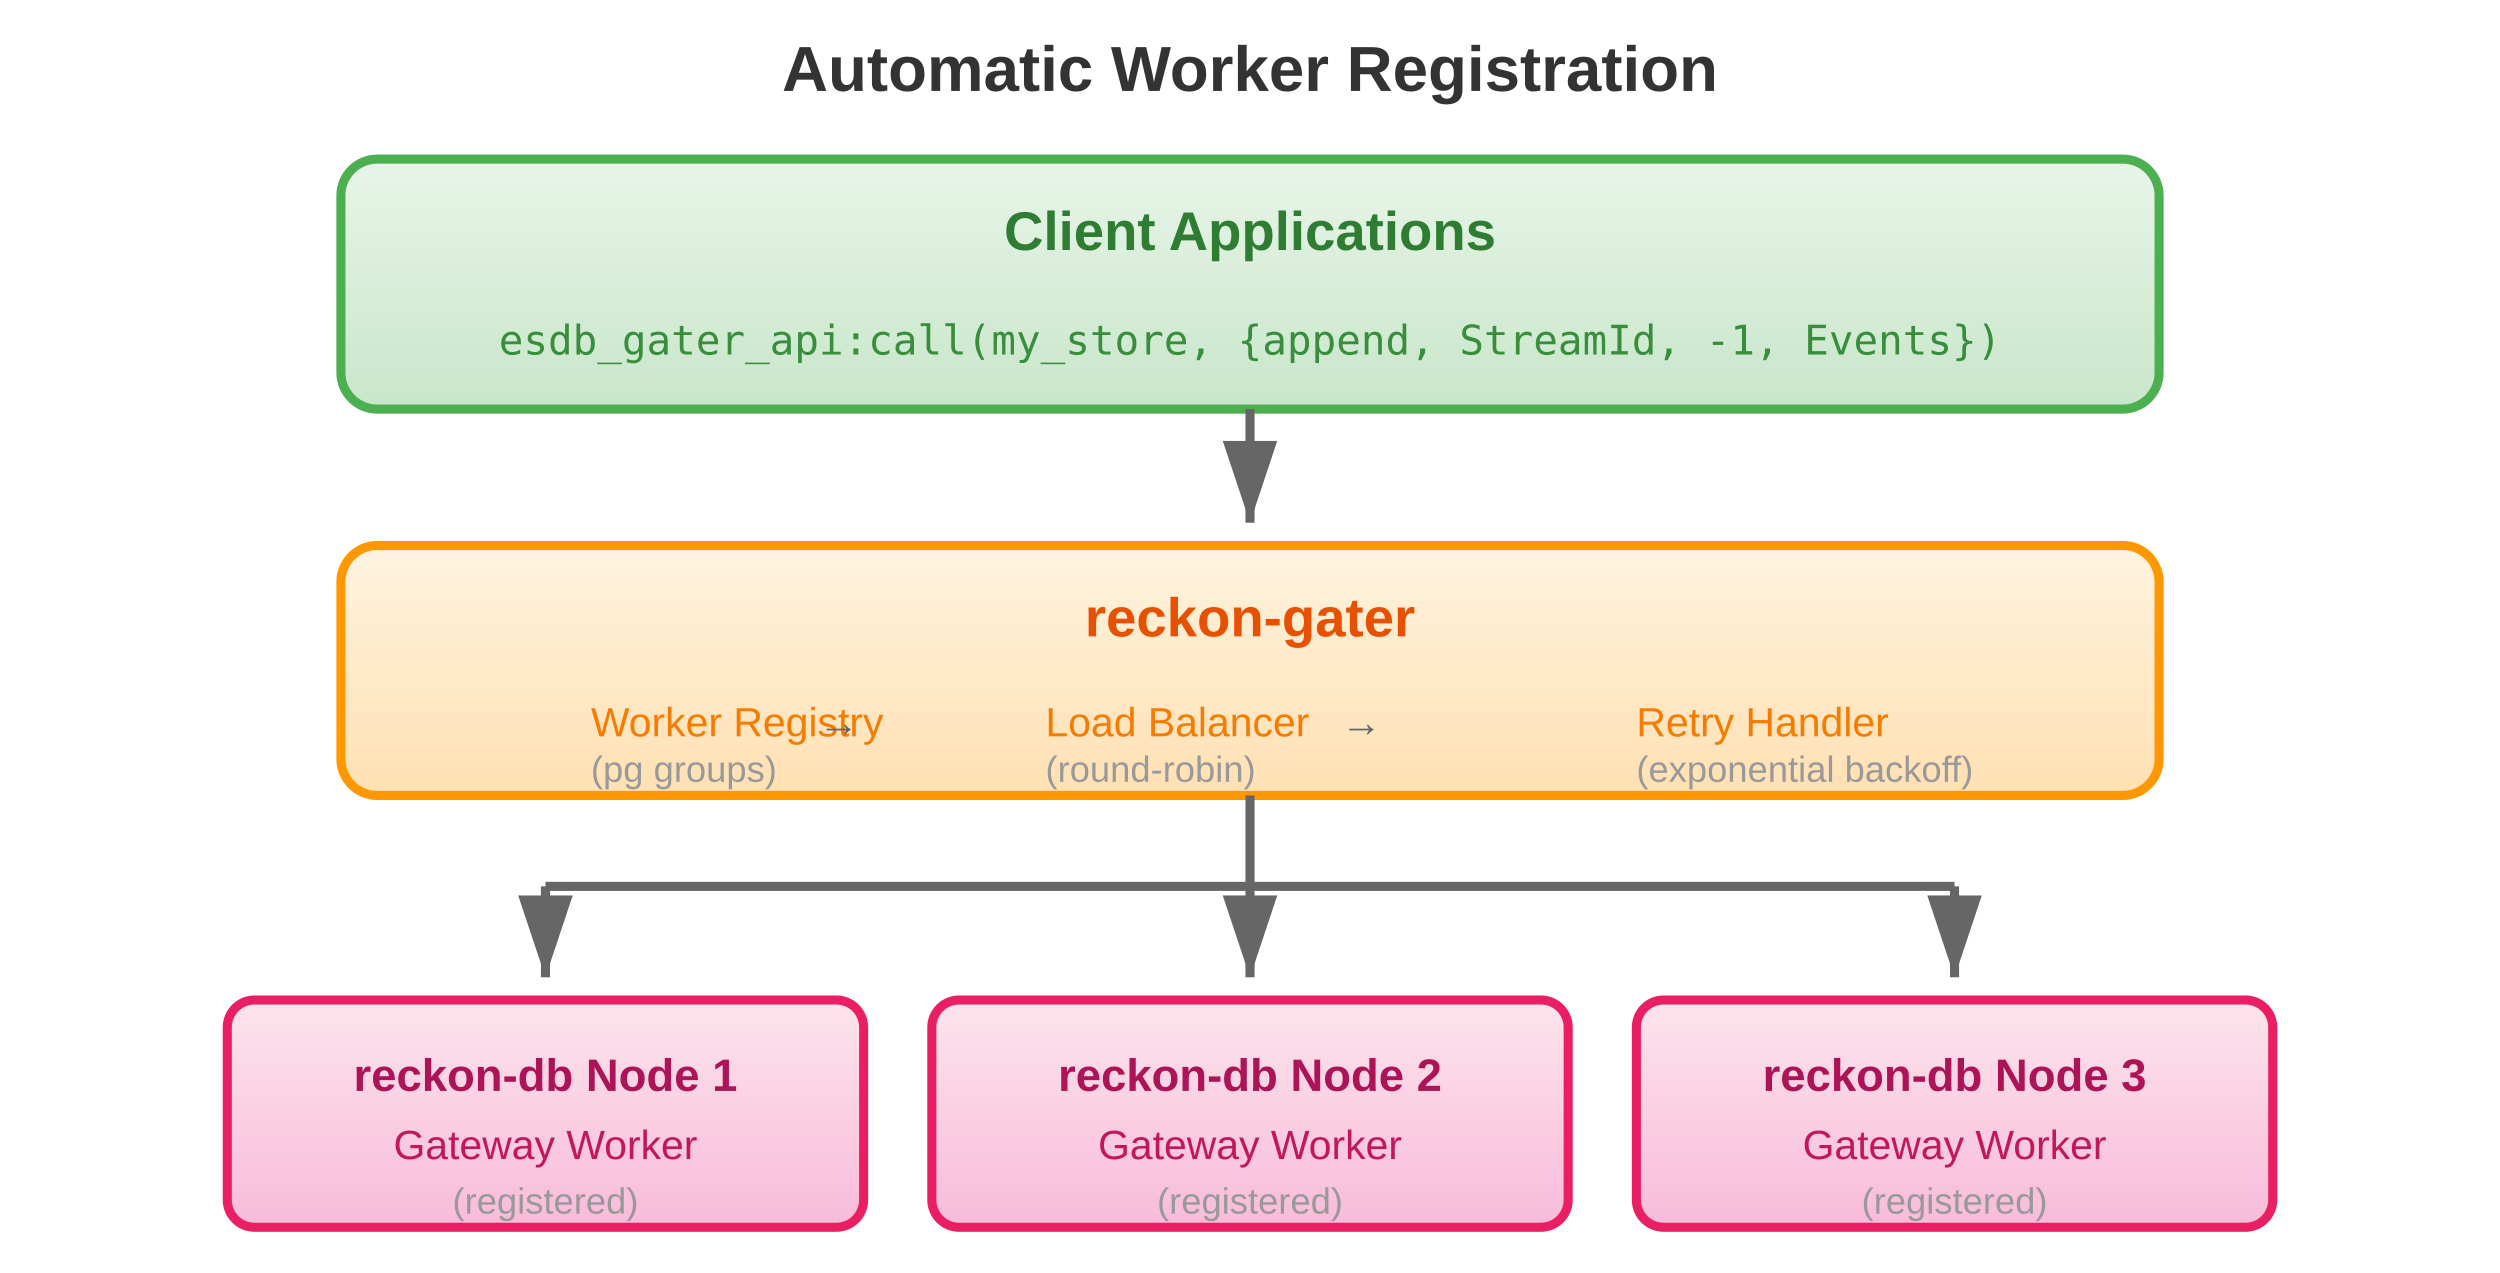
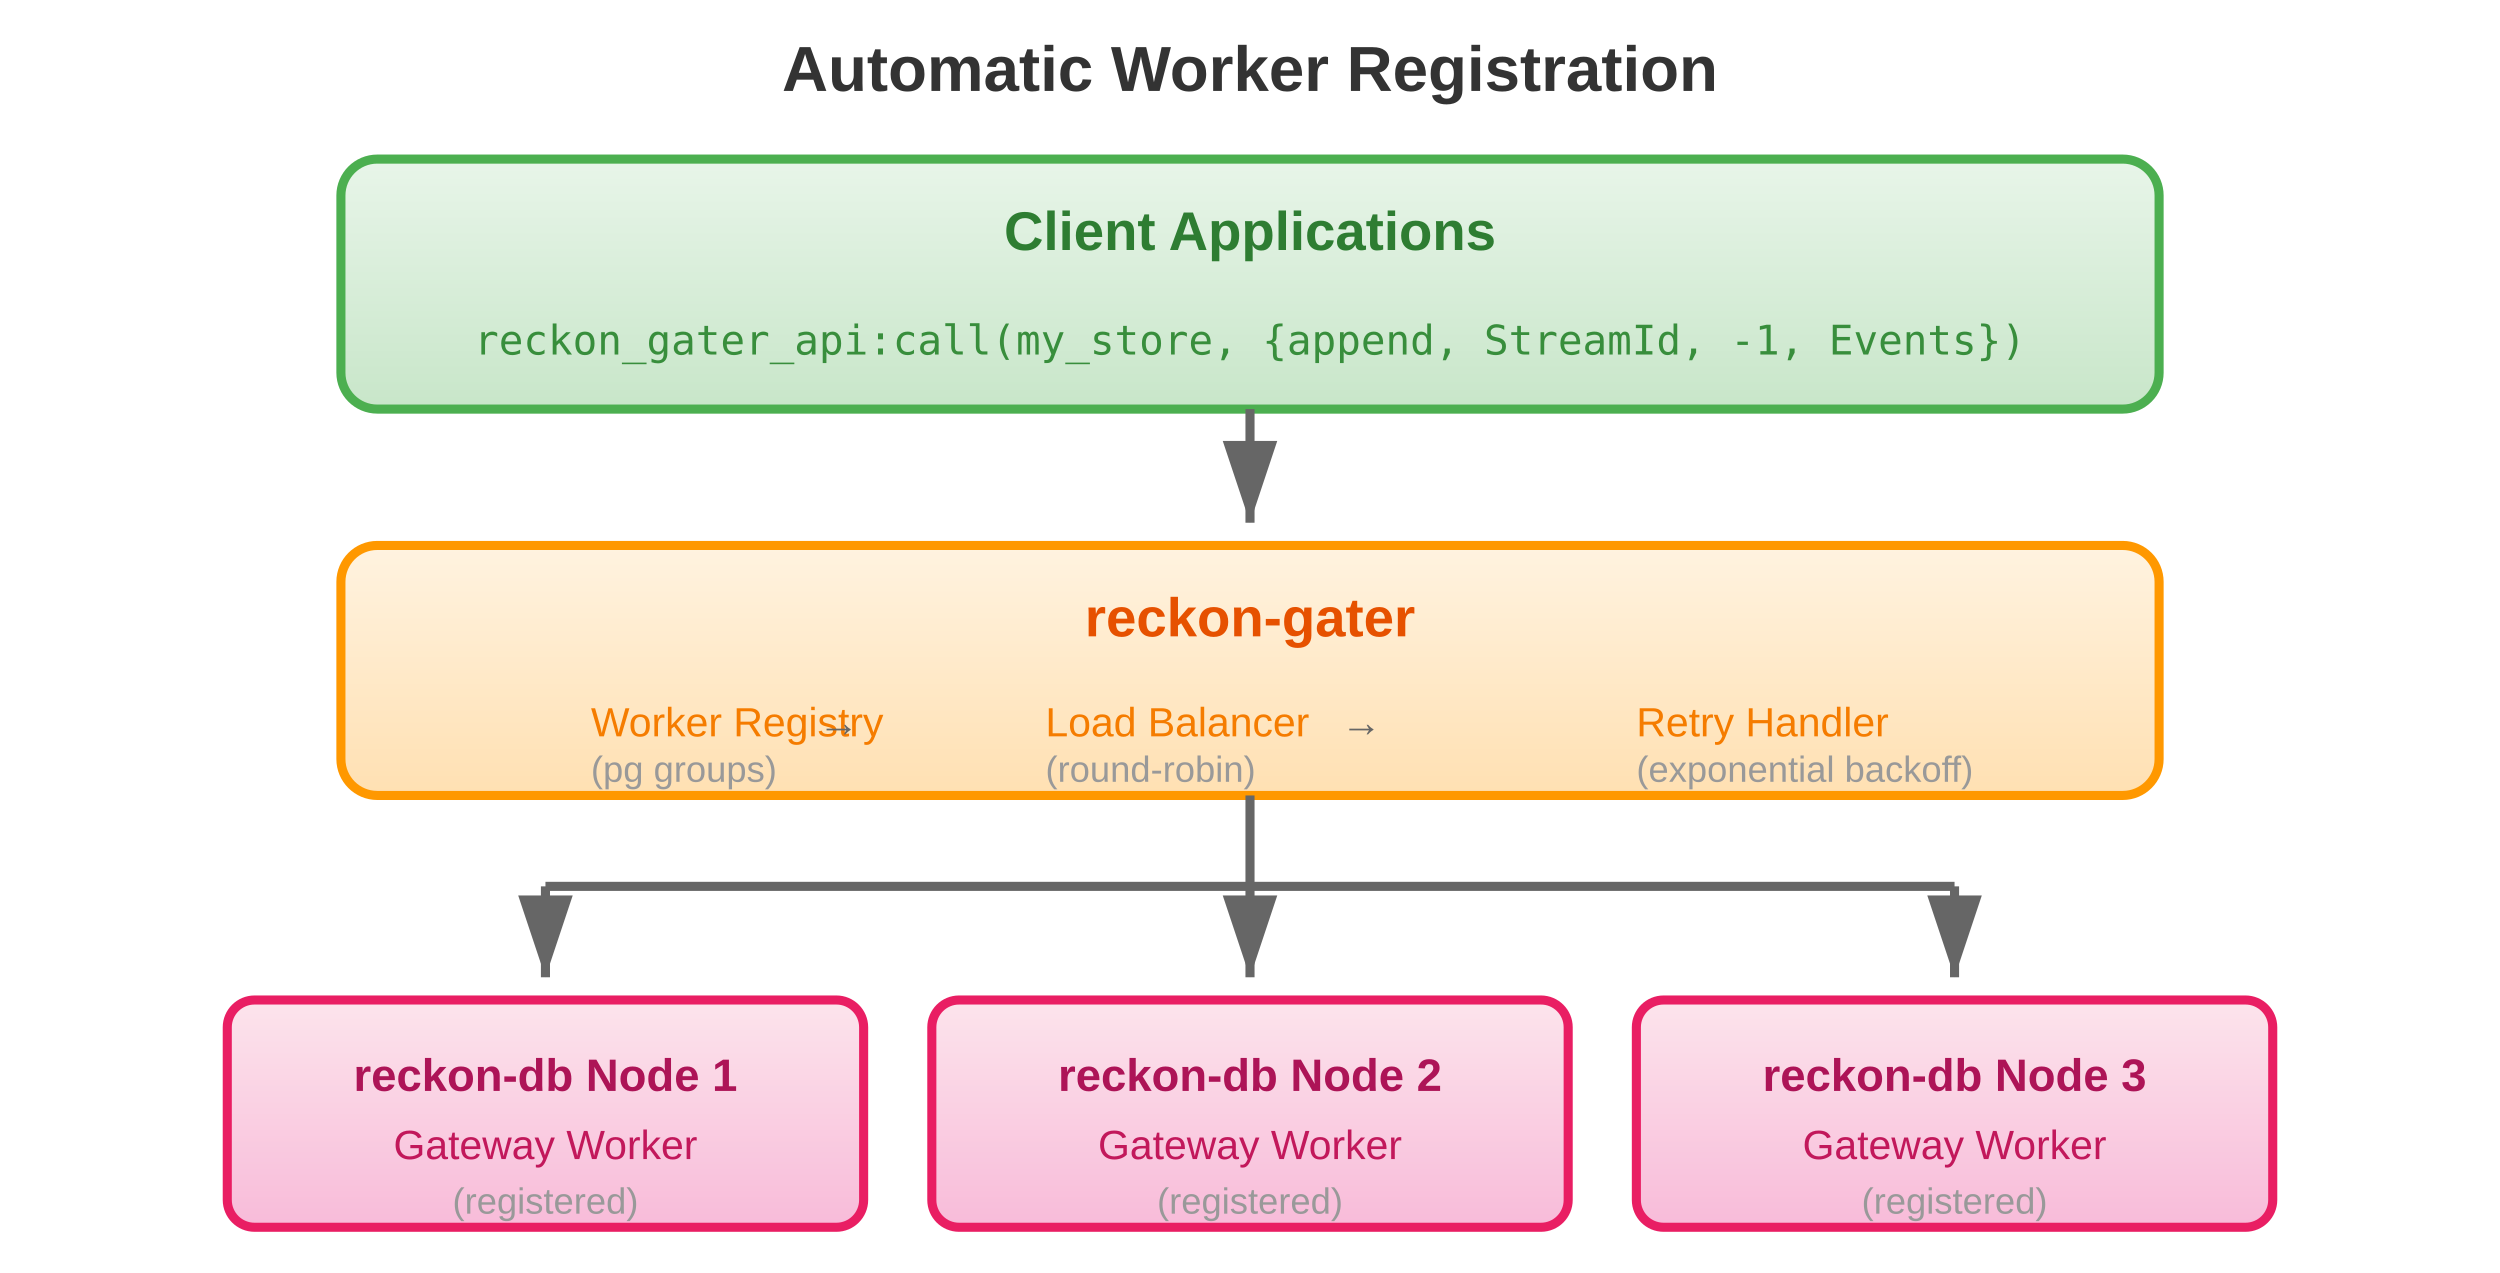
<svg xmlns="http://www.w3.org/2000/svg" viewBox="0 0 550 280">
  <defs>
    <linearGradient id="clientGrad" x1="0%" y1="0%" x2="0%" y2="100%">
      <stop offset="0%" style="stop-color:#e8f5e9" />
      <stop offset="100%" style="stop-color:#c8e6c9" />
    </linearGradient>
    <linearGradient id="gaterGrad" x1="0%" y1="0%" x2="0%" y2="100%">
      <stop offset="0%" style="stop-color:#fff3e0" />
      <stop offset="100%" style="stop-color:#ffe0b2" />
    </linearGradient>
    <linearGradient id="nodeGrad" x1="0%" y1="0%" x2="0%" y2="100%">
      <stop offset="0%" style="stop-color:#fce4ec" />
      <stop offset="100%" style="stop-color:#f8bbd9" />
    </linearGradient>
    <marker id="arrow" markerWidth="10" markerHeight="10" refX="9" refY="3" orient="auto" markerUnits="strokeWidth">
      <path d="M0,0 L0,6 L9,3 z" fill="#666" />
    </marker>
  </defs>
  <text x="275" y="20" text-anchor="middle" font-family="Arial, sans-serif" font-size="14" font-weight="bold" fill="#333">Automatic Worker Registration</text>
  <rect x="75" y="35" width="400" height="55" rx="8" fill="url(#clientGrad)" stroke="#4caf50" stroke-width="2" />
  <text x="275" y="55" text-anchor="middle" font-family="Arial, sans-serif" font-size="12" font-weight="bold" fill="#2e7d32">Client Applications</text>
-   <text x="275" y="78" text-anchor="middle" font-family="monospace" font-size="9" fill="#388e3c">esdb_gater_api:call(my_store, {append, StreamId, -1, Events})</text>
+   <text x="275" y="78" text-anchor="middle" font-family="monospace" font-size="9" fill="#388e3c">reckon_gater_api:call(my_store, {append, StreamId, -1, Events})</text>
  <line x1="275" y1="90" x2="275" y2="115" stroke="#666" stroke-width="2" marker-end="url(#arrow)" />
  <rect x="75" y="120" width="400" height="55" rx="8" fill="url(#gaterGrad)" stroke="#ff9800" stroke-width="2" />
  <text x="275" y="140" text-anchor="middle" font-family="Arial, sans-serif" font-size="12" font-weight="bold" fill="#e65100">reckon-gater</text>
  <text x="130" y="162" font-family="Arial, sans-serif" font-size="9" fill="#f57c00">Worker Registry</text>
  <text x="180" y="162" font-family="Arial, sans-serif" font-size="9" fill="#666">→</text>
  <text x="230" y="162" font-family="Arial, sans-serif" font-size="9" fill="#f57c00">Load Balancer</text>
  <text x="295" y="162" font-family="Arial, sans-serif" font-size="9" fill="#666">→</text>
  <text x="360" y="162" font-family="Arial, sans-serif" font-size="9" fill="#f57c00">Retry Handler</text>
  <text x="130" y="172" font-family="Arial, sans-serif" font-size="8" fill="#999">(pg groups)</text>
  <text x="230" y="172" font-family="Arial, sans-serif" font-size="8" fill="#999">(round-robin)</text>
  <text x="360" y="172" font-family="Arial, sans-serif" font-size="8" fill="#999">(exponential backoff)</text>
  <line x1="275" y1="175" x2="275" y2="195" stroke="#666" stroke-width="2" />
  <line x1="120" y1="195" x2="430" y2="195" stroke="#666" stroke-width="2" />
  <line x1="120" y1="195" x2="120" y2="215" stroke="#666" stroke-width="2" marker-end="url(#arrow)" />
  <line x1="275" y1="195" x2="275" y2="215" stroke="#666" stroke-width="2" marker-end="url(#arrow)" />
  <line x1="430" y1="195" x2="430" y2="215" stroke="#666" stroke-width="2" marker-end="url(#arrow)" />
  <rect x="50" y="220" width="140" height="50" rx="6" fill="url(#nodeGrad)" stroke="#e91e63" stroke-width="2" />
  <text x="120" y="240" text-anchor="middle" font-family="Arial, sans-serif" font-size="10" font-weight="bold" fill="#ad1457">reckon-db Node 1</text>
  <text x="120" y="255" text-anchor="middle" font-family="Arial, sans-serif" font-size="9" fill="#c2185b">Gateway Worker</text>
  <text x="120" y="267" text-anchor="middle" font-family="Arial, sans-serif" font-size="8" fill="#999">(registered)</text>
  <rect x="205" y="220" width="140" height="50" rx="6" fill="url(#nodeGrad)" stroke="#e91e63" stroke-width="2" />
  <text x="275" y="240" text-anchor="middle" font-family="Arial, sans-serif" font-size="10" font-weight="bold" fill="#ad1457">reckon-db Node 2</text>
  <text x="275" y="255" text-anchor="middle" font-family="Arial, sans-serif" font-size="9" fill="#c2185b">Gateway Worker</text>
  <text x="275" y="267" text-anchor="middle" font-family="Arial, sans-serif" font-size="8" fill="#999">(registered)</text>
  <rect x="360" y="220" width="140" height="50" rx="6" fill="url(#nodeGrad)" stroke="#e91e63" stroke-width="2" />
  <text x="430" y="240" text-anchor="middle" font-family="Arial, sans-serif" font-size="10" font-weight="bold" fill="#ad1457">reckon-db Node 3</text>
  <text x="430" y="255" text-anchor="middle" font-family="Arial, sans-serif" font-size="9" fill="#c2185b">Gateway Worker</text>
  <text x="430" y="267" text-anchor="middle" font-family="Arial, sans-serif" font-size="8" fill="#999">(registered)</text>
</svg>
